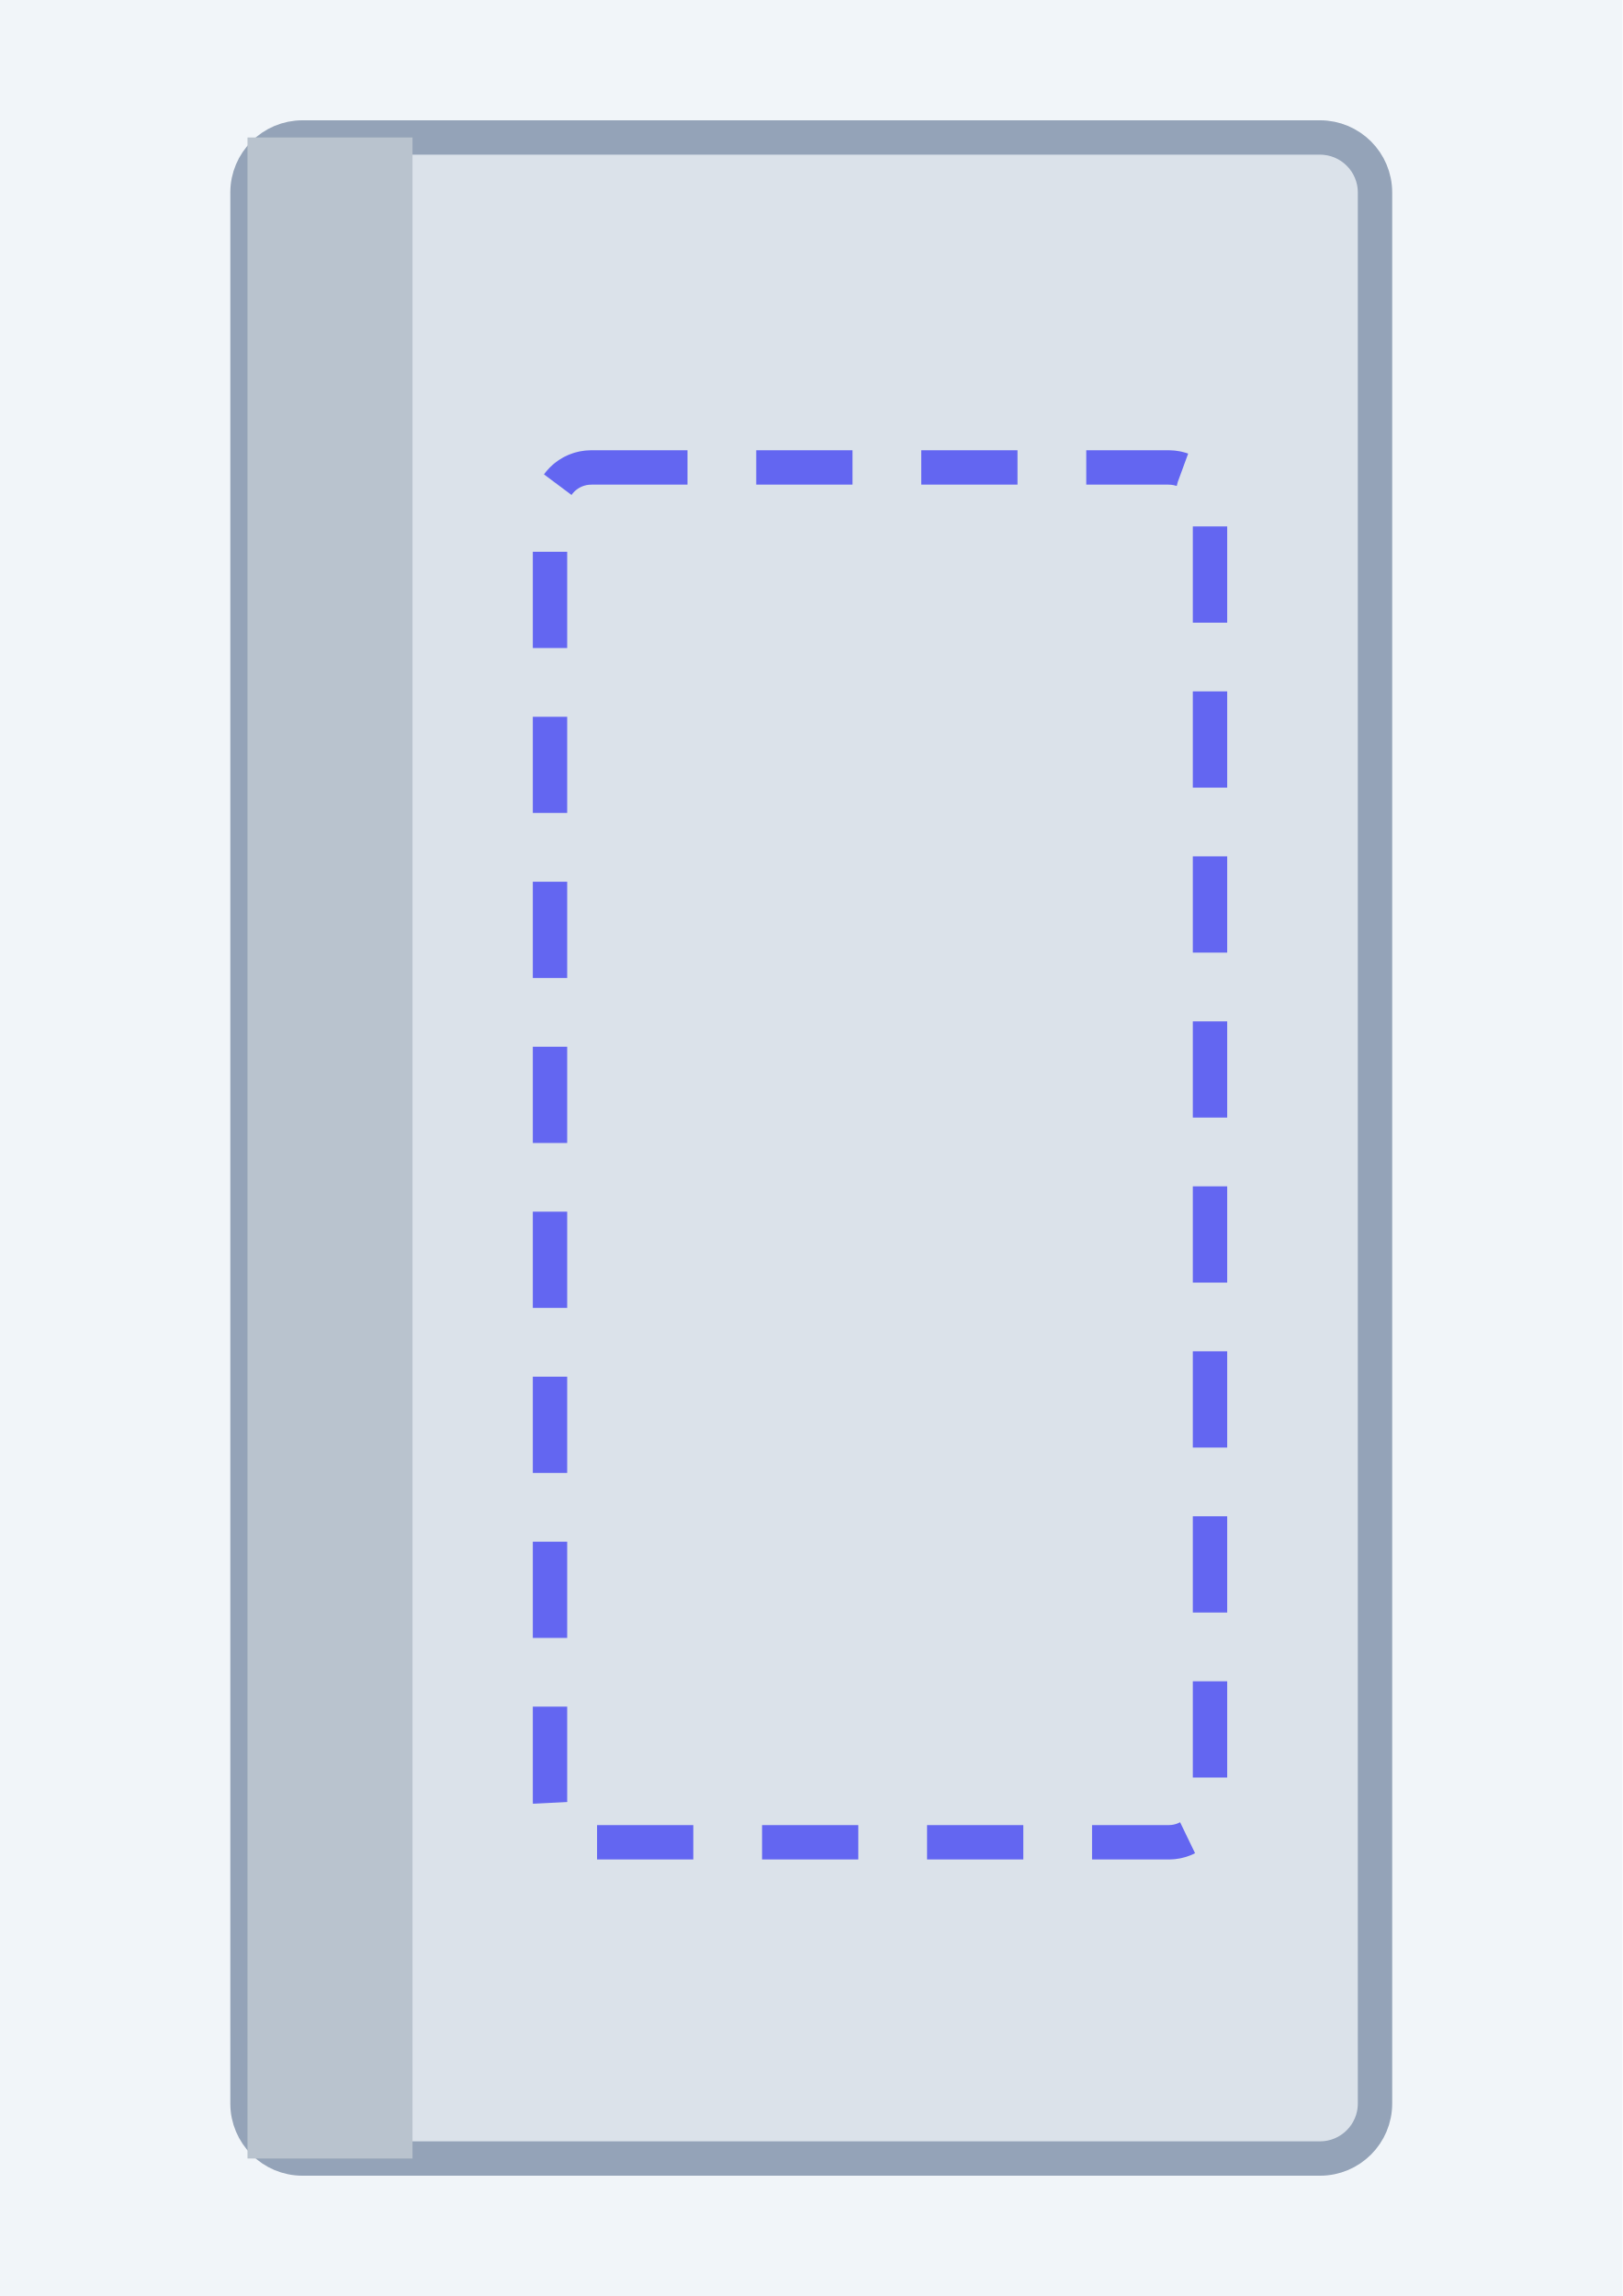
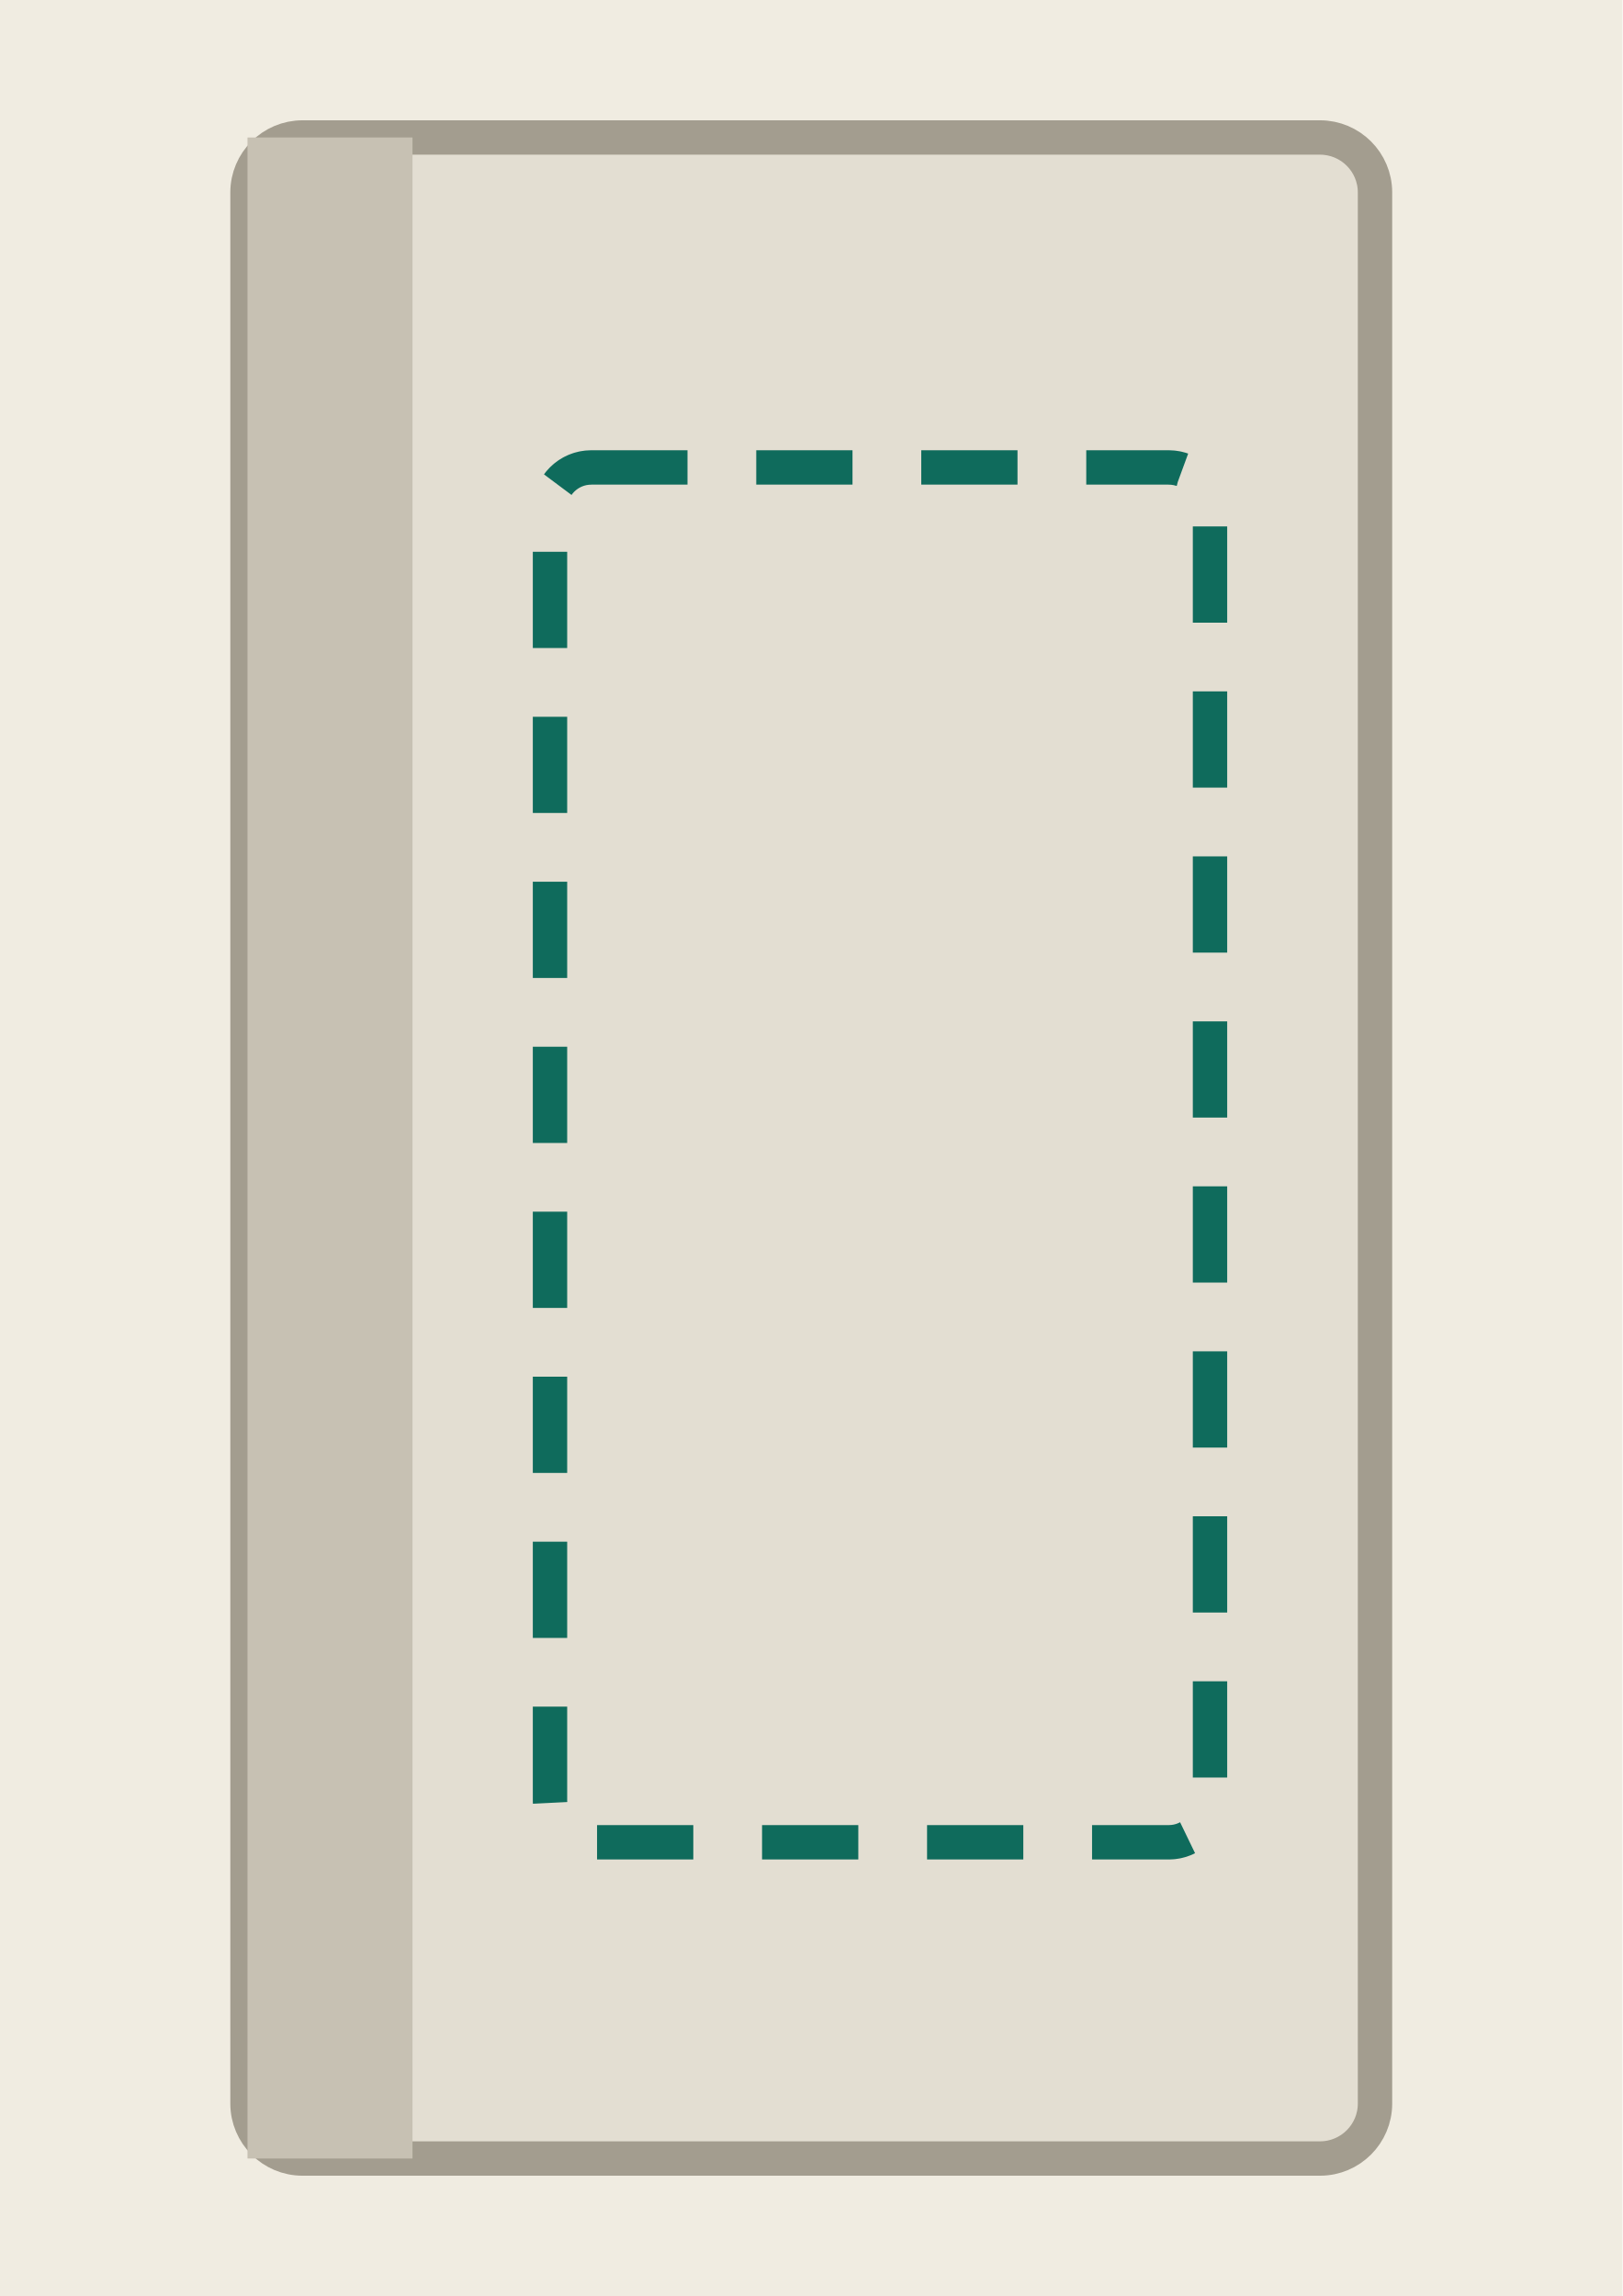
<svg xmlns="http://www.w3.org/2000/svg" viewBox="0 0 118 167" role="img" aria-label="笔记本模板预览">
-   <rect width="118" height="167" fill="#f1f5f9" />
-   <rect x="18" y="10" width="82" height="147" rx="4" fill="#dbe2ea" stroke="#94a3b8" stroke-width="2.5" />
-   <rect x="18" y="10" width="12" height="147" fill="#b9c3ce" />
-   <rect x="40" y="34" width="48" height="100" rx="3" fill="none" stroke="#6366f1" stroke-width="2.5" stroke-dasharray="7 5" />
+   <rect width="118" height="167" fill="#f0ece1" />
+   <rect x="18" y="10" width="82" height="147" rx="4" fill="#e3ded2" stroke="#a39d8f" stroke-width="2.5" />
+   <rect x="18" y="10" width="12" height="147" fill="#c7c1b3" />
+   <rect x="40" y="34" width="48" height="100" rx="3" fill="none" stroke="#0f6b5c" stroke-width="2.5" stroke-dasharray="7 5" />
</svg>
